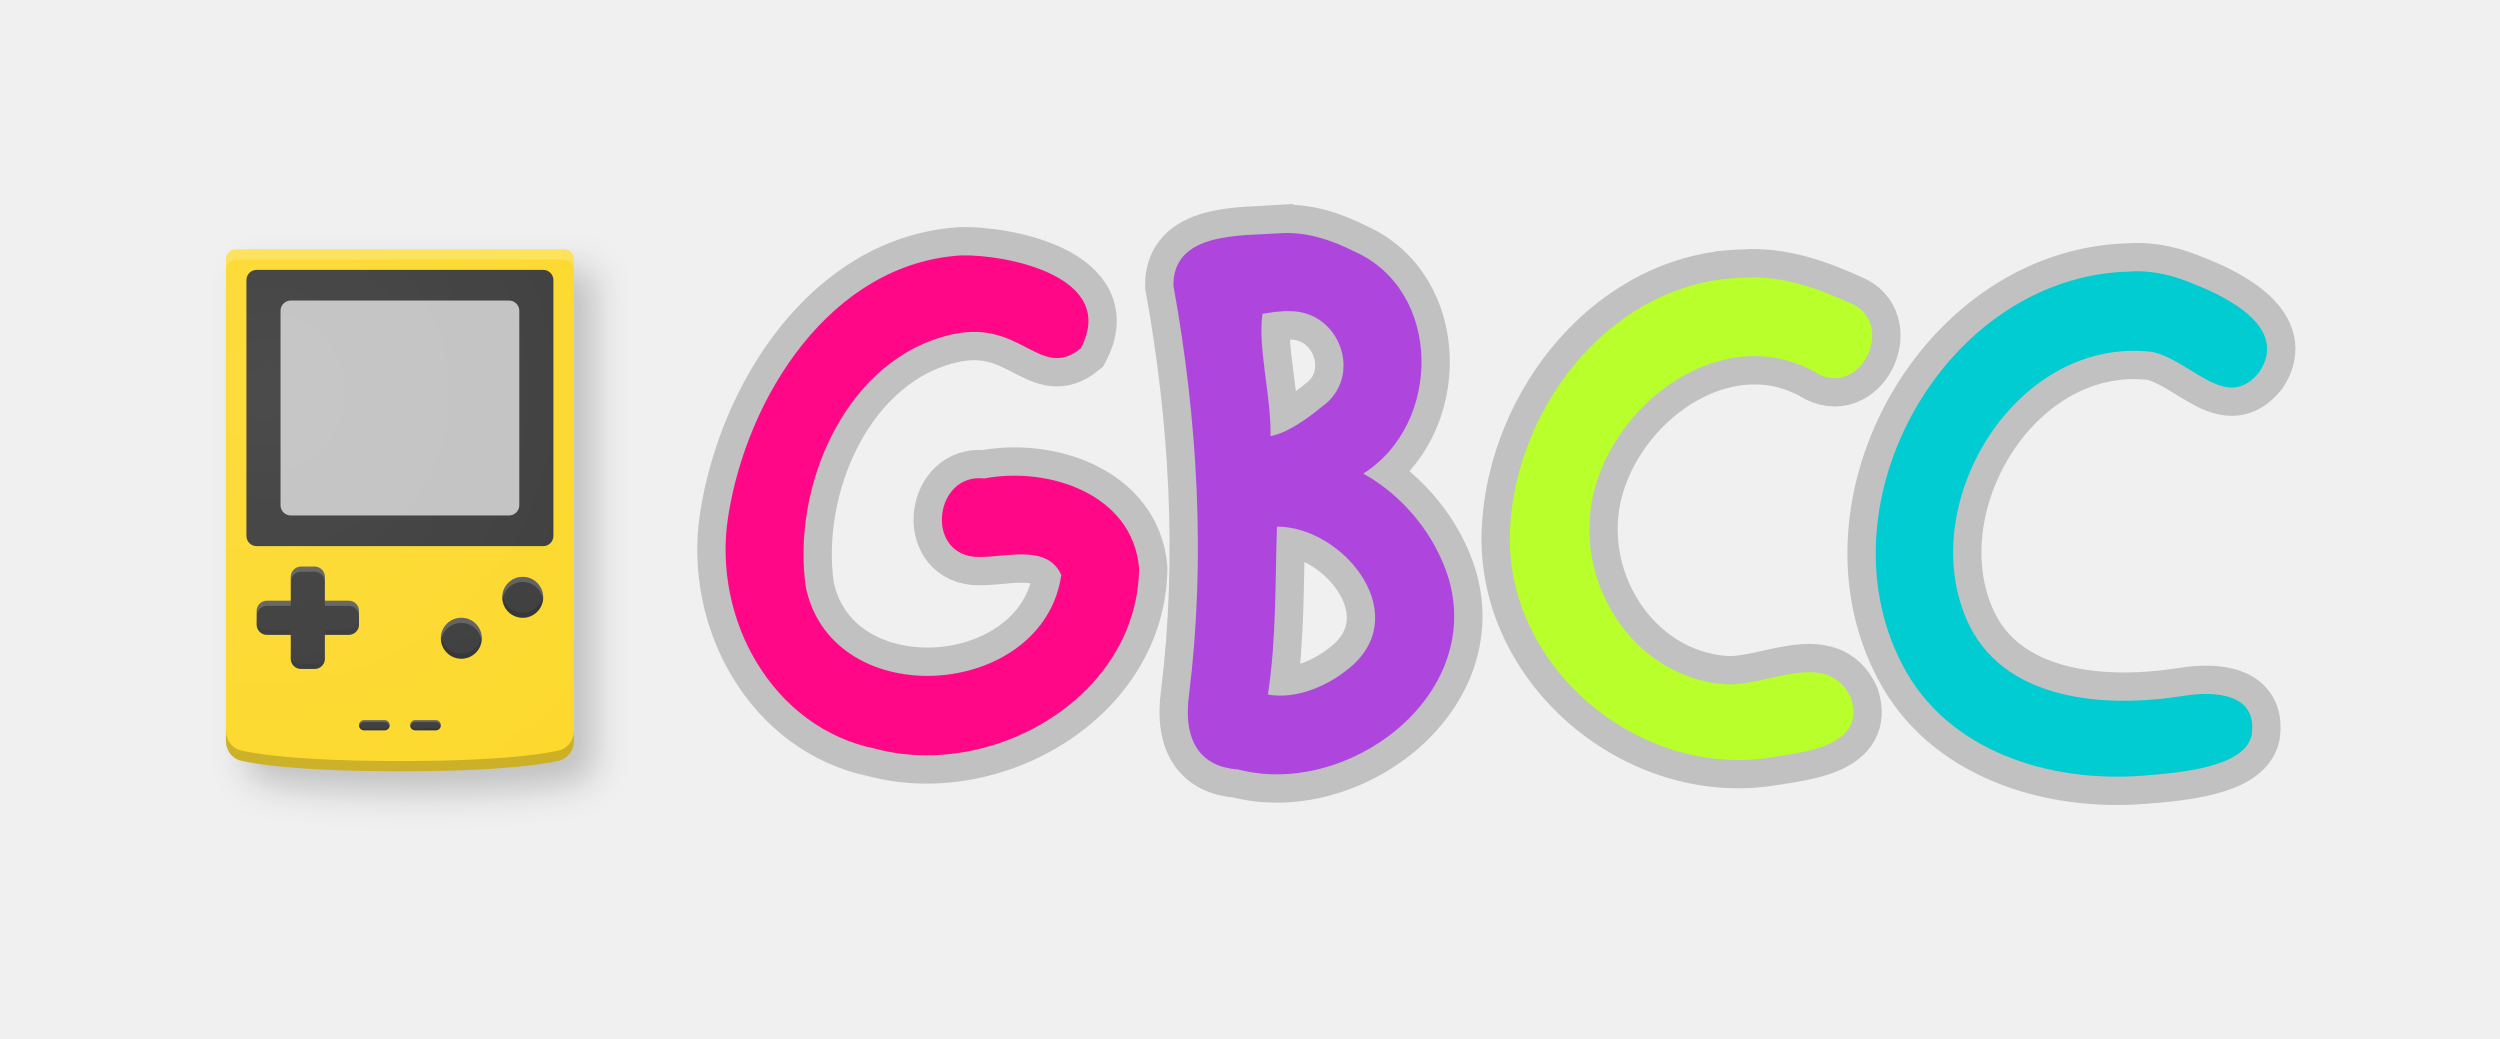
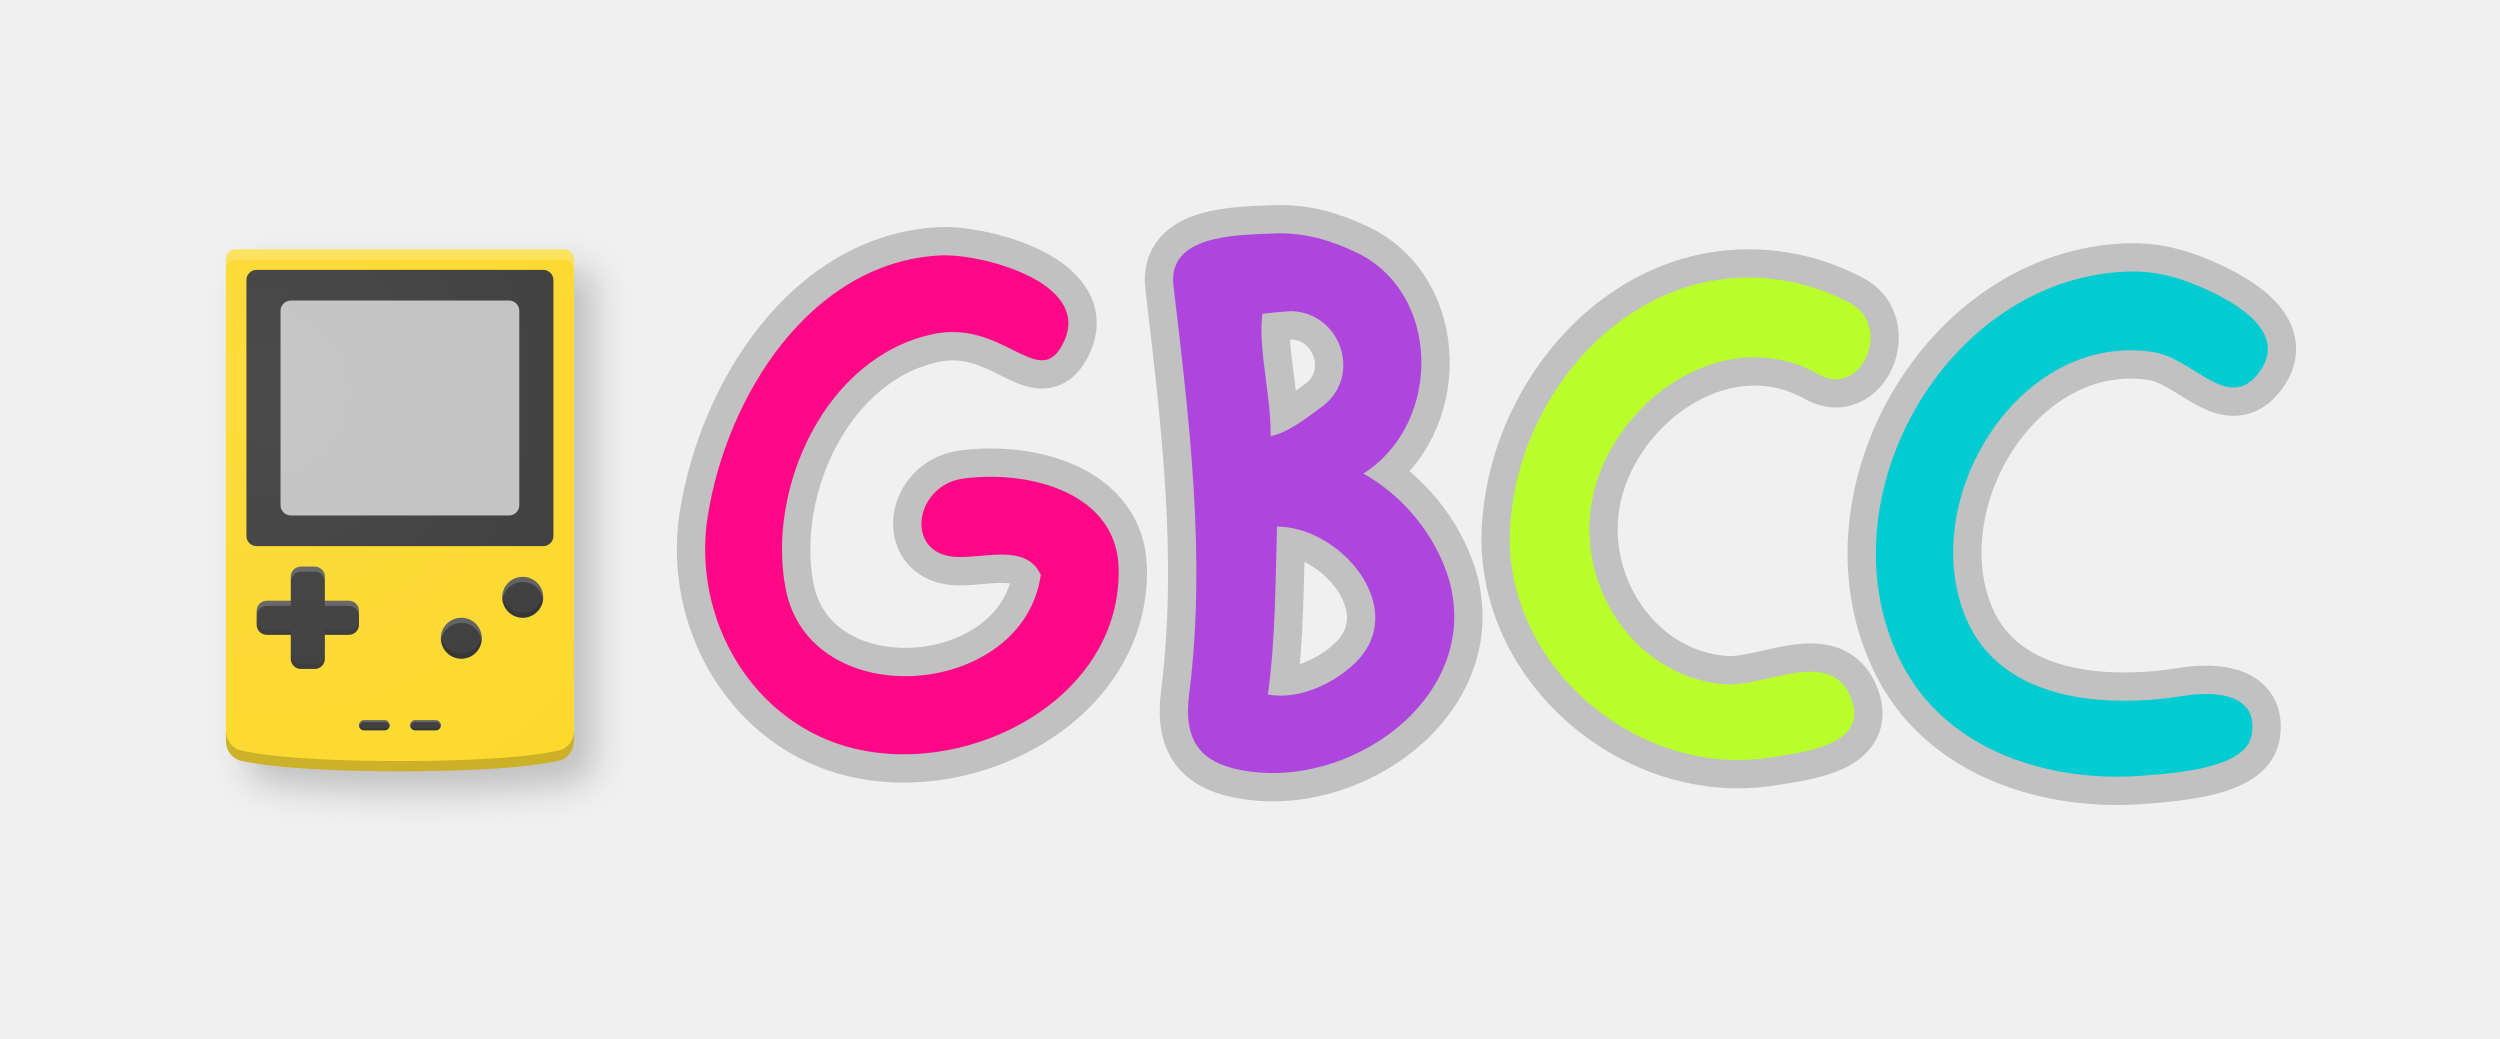
- <svg xmlns="http://www.w3.org/2000/svg" width="244.3" height="101.45" version="1.1" viewBox="0 0 244.3 101.45">
-   <defs>
-     <filter id="filter12575" x="-.12" y="-.08" width="1.24" height="1.16" color-interpolation-filters="sRGB">
-       <feGaussianBlur stdDeviation="1.7" />
+ <svg xmlns="http://www.w3.org/2000/svg" id="svg75" viewBox="0 0 244.3 101.45" version="1.1" height="101.45" width="244.3">
+   <defs id="defs13">
+     <filter color-interpolation-filters="sRGB" height="1.16" width="1.24" y="-.08" x="-.12" id="filter12575">
+       <feGaussianBlur id="feGaussianBlur2" stdDeviation="1.7" />
    </filter>
    <clipPath id="clipPath920">
-       <path d="m37.944 28c-0.523 0-0.944 0.437-0.944 0.981v47.077h0.004a1.889 1.962 0 0 0 1.24 1.843s3.479 1.099 15.757 1.099c12.278 0 15.757-1.099 15.757-1.099a1.889 1.962 0 0 0 1.24-1.843h0.004v-47.077c0-0.543-0.421-0.981-0.944-0.981z" fill="#fdd827" />
+       <path id="path5" fill="#fdd827" d="m37.944 28c-0.523 0-0.944 0.437-0.944 0.981v47.077h0.004a1.889 1.962 0 0 0 1.24 1.843s3.479 1.099 15.757 1.099 15.757-1.099 15.757-1.099a1.889 1.962 0 0 0 1.24-1.843h0.004v-47.077c0-0.543-0.421-0.981-0.944-0.981z" />
    </clipPath>
-     <radialGradient id="radialGradient1562" cx="18" cy="395.27" r="42" gradientTransform="matrix(1.5476 0 0 1.5714 13.143 -579.13)" gradientUnits="userSpaceOnUse">
-       <stop stop-color="#fff" stop-opacity=".1" offset="0" />
-       <stop stop-color="#fff" stop-opacity="0" offset="1" />
+     <radialGradient gradientUnits="userSpaceOnUse" gradientTransform="matrix(1.5476,0,0,1.5714,13.143,-579.13)" r="42" cy="395.27" cx="18" id="radialGradient1562">
+       <stop id="stop8" offset="0" stop-opacity=".1" stop-color="#fff" />
+       <stop id="stop10" offset="1" stop-opacity="0" stop-color="#fff" />
    </radialGradient>
  </defs>
-   <g transform="translate(-14.92 -380.9)">
-     <g>
-       <path d="m39.944 407.27c-0.523 0-0.944 0.437-0.944 0.981v47.077h0.004a1.889 1.962 0 0 0 1.24 1.843s3.479 1.099 15.757 1.099c12.278 0 15.757-1.099 15.757-1.099a1.889 1.962 0 0 0 1.24-1.843h0.004v-47.077c0-0.543-0.421-0.981-0.944-0.981z" fill="#020202" filter="url(#filter12575)" opacity=".2" />
-       <path d="m37.944 405.27c-0.523 0-0.944 0.437-0.944 0.981v47.077h0.004a1.889 1.962 0 0 0 1.24 1.843s3.479 1.099 15.757 1.099c12.278 0 15.757-1.099 15.757-1.099a1.889 1.962 0 0 0 1.24-1.843h0.004v-47.077c0-0.543-0.421-0.981-0.944-0.981z" fill="#fdd827" />
-       <g fill="#373737">
-         <path d="m44.334 436.27c-0.554 0-1 0.446-1 1v2.334h-2.334c-0.554 0-1 0.446-1 1v1.332c0 0.554 0.446 1 1 1h2.334v2.334c0 0.554 0.446 1 1 1h1.332c0.554 0 1-0.446 1-1v-2.334h2.334c0.554 0 1-0.446 1-1v-1.332c0-0.554-0.446-1-1-1h-2.334v-2.334c0-0.554-0.446-1-1-1z" />
-         <circle cx="66" cy="439.27" r="2" />
-         <circle cx="60" cy="443.27" r="2" />
-         <rect x="39" y="407.27" width="30" height="27" ry="1" />
-       </g>
-       <rect x="42.333" y="410.27" width="23.333" height="21" ry="1" fill="#c0c0c0" />
-       <rect x="50" y="451.27" width="3" height="1" ry=".5" fill="#373737" />
-       <rect x="55" y="451.27" width="3" height="1" ry=".5" fill="#373737" />
-       <path transform="translate(0 377.27)" d="m38 28c-0.554 0-1 0.446-1 1v1c0-0.554 0.446-1 1-1h32c0.554 0 1 0.446 1 1v-1c0-0.554-0.446-1-1-1z" fill="#fff" opacity=".2" />
-       <path transform="translate(0 377.27)" d="m37 75.059v1h0.004a1.889 1.962 0 0 0 1.24 1.842c6e-6 0 3.478 1.1 15.756 1.1 12.278 0 15.756-1.1 15.756-1.1a1.889 1.962 0 0 0 1.24-1.842h0.004v-1h-0.004a1.889 1.962 0 0 1-1.24 1.842c-6e-6 0-3.478 1.1-15.756 1.1-12.278 0-15.756-1.1-15.756-1.1a1.889 1.962 0 0 1-1.24-1.842z" opacity=".2" />
-       <path transform="translate(0 377.27)" d="m44.334 59c-0.554 0-1 0.446-1 1v0.5c0-0.554 0.446-1 1-1h1.332c0.554 0 1 0.446 1 1v-0.5c0-0.554-0.446-1-1-1zm-3.334 3.334c-0.554 0-1 0.446-1 1v0.5c0-0.554 0.446-1 1-1h2.334v-0.5zm5.666 0v0.5h2.334c0.554 0 1 0.446 1 1v-0.5c0-0.554-0.446-1-1-1z" fill="#f4f4f4" opacity=".2" />
-       <path transform="translate(0 377.27)" d="m40 64.166v0.5c0 0.554 0.446 1 1 1h2.334v-0.5h-2.334c-0.554 0-1-0.446-1-1zm10 0c0 0.554-0.446 1-1 1h-2.334v0.5h2.334c0.554 0 1-0.446 1-1zm-6.666 3.334v0.5c0 0.554 0.446 1 1 1h1.332c0.554 0 1-0.446 1-1v-0.5c0 0.554-0.446 1-1 1h-1.332c-0.554 0-1-0.446-1-1z" fill="#202020" opacity=".2" />
-       <path transform="translate(0 377.27)" d="m 60,64 a 2,2 0 0 0 -2,2 2,2 0 0 0 0.018,0.244 A 2,2 0 0 1 60,64.5 2,2 0 0 1 61.982,66.256 2,2 0 0 0 62,66 2,2 0 0 0 60,64 Z" fill="#e9e9e9" opacity=".2" />
-       <path transform="translate(0 377.27)" d="m58.018 65.744a2 2 0 0 0-0.018 0.256 2 2 0 0 0 2 2 2 2 0 0 0 2-2 2 2 0 0 0-0.018-0.244 2 2 0 0 1-1.982 1.744 2 2 0 0 1-1.982-1.756z" opacity=".2" />
-       <path d="m66 437.27a2 2 0 0 0-2 2 2 2 0 0 0 0.018 0.244 2 2 0 0 1 1.982-1.744 2 2 0 0 1 1.982 1.756 2 2 0 0 0 0.018-0.256 2 2 0 0 0-2-2z" fill="#e9e9e9" opacity=".2" />
-       <path d="m64.018 439.01a2 2 0 0 0-0.018 0.256 2 2 0 0 0 2 2 2 2 0 0 0 2-2 2 2 0 0 0-0.018-0.244 2 2 0 0 1-1.982 1.744 2 2 0 0 1-1.982-1.756z" opacity=".2" />
-       <path transform="translate(0 377.27)" d="m55.5 74c-0.277 0-0.5 0.223-0.5 0.5 0 0.035 0.013 0.066 0.02 0.1 0.048-0.227 0.239-0.4 0.48-0.4h2c0.241 0 0.433 0.174 0.48 0.4 0.007-0.033 0.02-0.064 0.02-0.1 0-0.277-0.223-0.5-0.5-0.5z" fill="#fff" opacity=".2" />
-       <path transform="translate(0 377.27)" d="m55.02 74.4c-0.007 0.033-0.02 0.064-0.02 0.1 0 0.277 0.223 0.5 0.5 0.5h2c0.277 0 0.5-0.223 0.5-0.5 0-0.035-0.013-0.066-0.02-0.1-0.048 0.227-0.239 0.4-0.48 0.4h-2c-0.241 0-0.433-0.174-0.48-0.4z" fill="#040404" opacity=".2" />
-       <path d="m50.5 451.27c-0.277 0-0.5 0.223-0.5 0.5 0 0.035 0.013 0.066 0.02 0.1 0.048-0.227 0.239-0.4 0.48-0.4h2c0.241 0 0.433 0.174 0.48 0.4 0.007-0.033 0.02-0.064 0.02-0.1 0-0.277-0.223-0.5-0.5-0.5z" fill="#fff" opacity=".2" />
-       <path d="m50.02 451.67c-0.007 0.033-0.02 0.064-0.02 0.1 0 0.277 0.223 0.5 0.5 0.5h2c0.277 0 0.5-0.223 0.5-0.5 0-0.035-0.013-0.066-0.02-0.1-0.048 0.227-0.239 0.4-0.48 0.4h-2c-0.241 0-0.433-0.174-0.48-0.4z" fill="#040404" opacity=".2" />
-       <ellipse transform="translate(0 377.27)" cx="41" cy="42" rx="65" ry="66" clip-path="url(#clipPath920)" fill="url(#radialGradient1562)" />
+   <g id="g63" transform="translate(-14.92,-380.9)">
+     <path style="opacity:0.2;fill:#020202;filter:url(#filter12575)" id="path17" d="M 39.944,407.27 C 39.421,407.27 39,407.707 39,408.251 V 455.328 H 39.003 A 1.889,1.962 0 0 0 40.243,457.171 C 40.243,457.171 43.722,458.27 56,458.27 68.278,458.27 71.757,457.171 71.757,457.171 A 1.889,1.962 0 0 0 72.996,455.328 H 73 V 408.251 C 73,407.707 72.579,407.27 72.056,407.27 Z" />
+     <path style="fill:#fdd827" id="path19" d="M 37.944,405.27 C 37.421,405.27 37,405.707 37,406.251 V 453.328 H 37.003 A 1.889,1.962 0 0 0 38.243,455.171 C 38.243,455.171 41.722,456.27 54,456.27 66.278,456.27 69.757,455.171 69.757,455.171 A 1.889,1.962 0 0 0 70.996,453.328 H 71 V 406.251 C 71,405.707 70.579,405.27 70.056,405.27 Z" />
+     <g style="fill:#373737" id="g29">
+       <path id="path21" d="M 44.334,436.27 C 43.78,436.27 43.334,436.716 43.334,437.27 V 439.604 H 41 C 40.446,439.604 40,440.05 40,440.604 V 441.936 C 40,442.49 40.446,442.936 41,442.936 H 43.334 V 445.27 C 43.334,445.824 43.78,446.27 44.334,446.27 H 45.666 C 46.22,446.27 46.666,445.824 46.666,445.27 V 442.936 H 49 C 49.554,442.936 50,442.49 50,441.936 V 440.604 C 50,440.05 49.554,439.604 49,439.604 H 46.666 V 437.27 C 46.666,436.716 46.22,436.27 45.666,436.27 Z" />
+       <circle id="circle23" r="2" cy="439.27" cx="66" />
+       <circle id="circle25" r="2" cy="443.27" cx="60" />
+       <rect id="rect27" ry="1" height="27" width="30" y="407.27" x="39" />
    </g>
+     <rect style="fill:#c0c0c0" id="rect31" ry="1" height="21" width="23.333" y="410.27" x="42.333" />
+     <rect style="fill:#373737" id="rect33" ry="0.5" height="1" width="3" y="451.27" x="50" />
+     <rect style="fill:#373737" id="rect35" ry="0.5" height="1" width="3" y="451.27" x="55" />
+     <path style="opacity:0.2;fill:#ffffff" id="path37" d="M 38,28 C 37.446,28 37,28.446 37,29 V 30 C 37,29.446 37.446,29 38,29 H 70 C 70.554,29 71,29.446 71,30 V 29 C 71,28.446 70.554,28 70,28 Z" transform="translate(0,377.27)" />
+     <path style="opacity:0.2" id="path39" d="M 37,75.059 V 76.059 H 37.004 A 1.889,1.962 0 0 0 38.244,77.901 C 38.244,77.901 41.722,79 54,79 66.278,79 69.756,77.901 69.756,77.901 A 1.889,1.962 0 0 0 70.996,76.059 H 71 V 75.059 H 70.996 A 1.889,1.962 0 0 1 69.756,76.901 C 69.756,76.901 66.278,78 54,78 41.722,78 38.244,76.901 38.244,76.901 A 1.889,1.962 0 0 1 37.004,75.059 Z" transform="translate(0,377.27)" />
+     <path style="opacity:0.2;fill:#f4f4f4" id="path41" d="M 44.334,436.27 C 43.78,436.27 43.334,436.716 43.334,437.27 V 437.77 C 43.334,437.216 43.78,436.77 44.334,436.77 H 45.666 C 46.22,436.77 46.666,437.216 46.666,437.77 V 437.27 C 46.666,436.716 46.22,436.27 45.666,436.27 Z M 41,439.604 C 40.446,439.604 40,440.05 40,440.604 V 441.104 C 40,440.55 40.446,440.104 41,440.104 H 43.334 V 439.604 Z M 46.666,439.604 V 440.104 H 49 C 49.554,440.104 50,440.55 50,441.104 V 440.604 C 50,440.05 49.554,439.604 49,439.604 Z" />
+     <path style="opacity:0.2;fill:#202020" id="path43" d="M 40,441.436 V 441.936 C 40,442.49 40.446,442.936 41,442.936 H 43.334 V 442.436 H 41 C 40.446,442.436 40,441.99 40,441.436 Z M 50,441.436 C 50,441.99 49.554,442.436 49,442.436 H 46.666 V 442.936 H 49 C 49.554,442.936 50,442.49 50,441.936 Z M 43.334,444.77 V 445.27 C 43.334,445.824 43.78,446.27 44.334,446.27 H 45.666 C 46.22,446.27 46.666,445.824 46.666,445.27 V 444.77 C 46.666,445.324 46.22,445.77 45.666,445.77 H 44.334 C 43.78,445.77 43.334,445.324 43.334,444.77 Z" />
+     <path style="opacity:0.2;fill:#e9e9e9" id="path45" d="M 60,441.27 A 2,2 0 0 0 58,443.27 2,2 0 0 0 58.018,443.514 2,2 0 0 1 60,441.77 2,2 0 0 1 61.982,443.526 2,2 0 0 0 62,443.27 2,2 0 0 0 60,441.27 Z" />
+     <path style="opacity:0.2" id="path47" d="M 58.018,443.014 A 2,2 0 0 0 58,443.27 2,2 0 0 0 60,445.27 2,2 0 0 0 62,443.27 2,2 0 0 0 61.983,443.026 2,2 0 0 1 60,444.77 2,2 0 0 1 58.018,443.014 Z" />
+     <path style="opacity:0.2;fill:#e9e9e9" id="path49" d="M 66,437.27 A 2,2 0 0 0 64,439.27 2,2 0 0 0 64.018,439.514 2,2 0 0 1 66,437.77 2,2 0 0 1 67.982,439.526 2,2 0 0 0 68,439.27 2,2 0 0 0 66,437.27 Z" />
+     <path style="opacity:0.2" id="path51" d="M 64.018,439.01 A 2,2 0 0 0 64,439.266 2,2 0 0 0 66,441.266 2,2 0 0 0 68,439.266 2,2 0 0 0 67.983,439.022 2,2 0 0 1 66,440.766 2,2 0 0 1 64.018,439.01 Z" />
+     <path style="opacity:0.2;fill:#ffffff" id="path53" d="M 55.5,451.27 C 55.223,451.27 55,451.493 55,451.77 55,451.805 55.013,451.836 55.02,451.87 55.067,451.643 55.259,451.469 55.5,451.469 H 57.5 C 57.741,451.469 57.933,451.643 57.98,451.87 57.987,451.836 58,451.805 58,451.77 58,451.493 57.777,451.27 57.5,451.27 Z" />
+     <path style="opacity:0.2;fill:#040404" id="path55" d="M 55.02,451.67 C 55.013,451.703 55,451.734 55,451.77 55,452.047 55.223,452.27 55.5,452.27 H 57.5 C 57.777,452.27 58,452.047 58,451.77 58,451.734 57.988,451.703 57.981,451.67 57.933,451.897 57.742,452.07 57.5,452.07 H 55.5 C 55.259,452.07 55.068,451.897 55.02,451.67 Z" />
+     <path style="opacity:0.2;fill:#ffffff" id="path57" d="M 50.5,451.27 C 50.223,451.27 50,451.493 50,451.77 50,451.805 50.013,451.836 50.02,451.87 50.067,451.643 50.259,451.469 50.5,451.469 H 52.5 C 52.741,451.469 52.933,451.643 52.98,451.87 52.987,451.836 53,451.805 53,451.77 53,451.493 52.777,451.27 52.5,451.27 Z" />
+     <path style="opacity:0.2;fill:#040404" id="path59" d="M 50.02,451.67 C 50.013,451.703 50,451.734 50,451.77 50,452.047 50.223,452.27 50.5,452.27 H 52.5 C 52.777,452.27 53,452.047 53,451.77 53,451.734 52.988,451.703 52.981,451.67 52.933,451.897 52.742,452.07 52.5,452.07 H 50.5 C 50.259,452.07 50.068,451.897 50.02,451.67 Z" />
+     <ellipse style="fill:url(#radialGradient1562)" id="ellipse61" clip-path="url(#clipPath920)" ry="66" rx="65" cy="42" cx="41" transform="translate(0,377.27)" />
  </g>
-   <g transform="translate(-9.1195e-8 2.2883)" stroke="#000" stroke-opacity=".196" stroke-width="5.533">
-     <path d="m124.92 20.516c-3.649 0.249-10.312-0.147-10.254 5.109 2.365 13.032 3.168 26.735 1.535 39.895-0.661 4.774 1.253 7.145 4.766 7.381 10.632 2.791 23.914-7.002 20.627-18.547-1.292-4.345-4.494-8.212-8.375-10.365 7.686-4.829 7.768-17.849-0.855-21.693-2.292-1.162-4.842-2.004-7.443-1.779zm1.197 7.604c4.898 0.04 7.106 6.442 3.09 9.309-1.44 1.19-3.406 2.604-5.051 2.893 0.082-3.857-1.268-8.64-0.785-11.953 0.892-0.121 1.786-0.292 2.746-0.248zm-1.33 21.049c6.312 0.02 13.119 8.165 7.504 13.451-2.207 2.008-5.514 3.494-8.393 2.961 0.846-5.393 0.705-11.268 0.889-16.412z" fill="#ae46de" style="paint-order:stroke fill markers" />
-     <path d="m170.38 24.848c-12.646 0.272-22.288 12.359-22.824 24.672-0.578 13.282 12.533 24.319 25.559 22.195 3.308-0.539 9.276-1.1 7.762-5.793-2.257-4.926-8.307-1.057-12.287-1.346-9.261-0.671-15.236-10.536-12.686-19.354 2.63-9.091 13.228-16.145 21.822-10.934 4.37 2.108 7.555-5.197 3.033-6.982-3.248-1.476-6.755-2.708-10.379-2.459z" fill="#b8ff2c" style="paint-order:stroke fill markers" />
-     <path d="m208.11 24.246c-18.048 0.437-30.419 22.606-22.242 38.359 4.399 8.607 14.561 11.614 23.539 10.906 3.719-0.293 9.967-0.827 10.623-3.971 0.615-4.058-3.539-4.33-6.65-3.83-7.48 1.202-17.813 0.656-21.277-7.623-4.83-11.542 5.08-27.633 18.297-25.975 3.926 0.977 7.204 5.909 10.377 1.961 2.873-4.296-3.016-7.28-6.305-8.565-2.001-0.87-4.167-1.42-6.361-1.264z" fill="#00ccd2" style="paint-order:stroke fill markers" />
-     <path transform="translate(-14.92,-153.92)" d="m108.84 176.59c-12.71 0.785-20.94 13.781-22.77 25.555-1.559 10.031 4.376 20.634 14.393 22.654 11.481 3.057 25.647-5.101 25.77-17.666-0.637-7.249-8.89-9.94-15.133-8.744-4.801-0.555-5.811 7.17-0.975 7.654 2.719 0.199 7.071-1.417 8.504 1.775-1.752 12.139-22.254 13.654-24.951 1.268-1.47-9.857 3.889-22.554 14.402-24.801 6.669-1.425 8.511 4.595 12.453 1.385 3.691-7.008-7.225-9.19-11.693-9.08z" fill="#ff0786" style="paint-order:stroke fill markers" />
+   <g style="stroke:#000000;stroke-width:5.533;stroke-opacity:0.196" id="g73" transform="translate(-9.1195e-8,2.2883)">
+     <path id="path65" style="fill:#ae46de;paint-order:stroke fill markers" d="M 114.67,25.625 C 116.224,38.778 117.888,52.366 116.205,65.52 115.594,70.3 117.528,72.164 120.971,72.901 131.72,75.201 144.885,65.899 141.598,54.354 140.305,50.009 137.104,46.142 133.223,43.989 140.909,39.16 140.949,26.232 132.367,22.296 130.032,21.225 127.563,20.398 124.4,20.528 120.701,20.681 114.087,20.691 114.67,25.625 Z M 126.121,28.119 C 131.018,28.179 133.171,34.484 129.211,37.428 127.712,38.542 125.805,40.032 124.16,40.32 124.242,36.463 122.892,31.68 123.375,28.367 124.313,28.255 125.282,28.175 126.121,28.119 Z M 124.791,49.168 C 131.103,49.188 137.935,57.36 132.295,62.619 130.113,64.654 126.78,66.113 123.902,65.58 124.671,59.992 124.632,54.188 124.791,49.168 Z" />
+     <path id="path67" style="fill:#b8ff2c;paint-order:stroke fill markers" d="M 170.38,24.848 C 157.734,25.138 148.092,37.207 147.556,49.52 146.978,62.802 160.089,73.839 173.115,71.715 176.423,71.176 182.676,70.513 180.877,65.922 178.899,60.877 172.569,64.865 168.59,64.576 159.329,63.905 153.353,54.04 155.904,45.222 158.533,36.132 168.974,29.347 177.726,34.288 181.951,36.674 184.973,29.502 180.759,27.306 177.706,25.715 174.262,24.759 170.38,24.848 Z" />
+     <path id="path69" style="fill:#00ccd2;paint-order:stroke fill markers" d="M 208.11,24.246 C 190.062,24.697 177.726,46.834 185.868,62.605 190.302,71.194 200.429,74.219 209.407,73.511 213.126,73.218 219.472,72.703 220.03,69.54 220.743,65.498 216.49,65.21 213.38,65.71 205.9,66.913 195.567,66.366 192.103,58.087 187.273,46.545 197.234,30.089 210.4,32.112 214.399,32.727 217.781,38.158 220.777,34.073 223.833,29.905 217.74,26.845 214.472,25.509 212.482,24.695 210.391,24.189 208.11,24.246 Z" />
+     <path id="path71" style="fill:#ff0786;paint-order:stroke fill markers" d="M 91.92,22.67 C 79.201,23.287 70.98,36.451 69.15,48.225 67.591,58.256 73.597,68.53 83.543,70.879 95.106,73.61 109.639,65.774 109.313,53.213 109.124,45.939 100.773,43.626 94.18,44.469 89.386,45.082 88.365,51.685 93.205,52.123 95.921,52.369 100.276,50.706 101.709,53.898 99.957,66.037 79.092,67.625 76.758,55.166 74.923,45.371 80.647,32.612 91.16,30.365 97.829,28.94 101.296,35.488 103.613,31.75 107.512,25.46 95.934,22.475 91.92,22.67 Z" />
  </g>
</svg>
